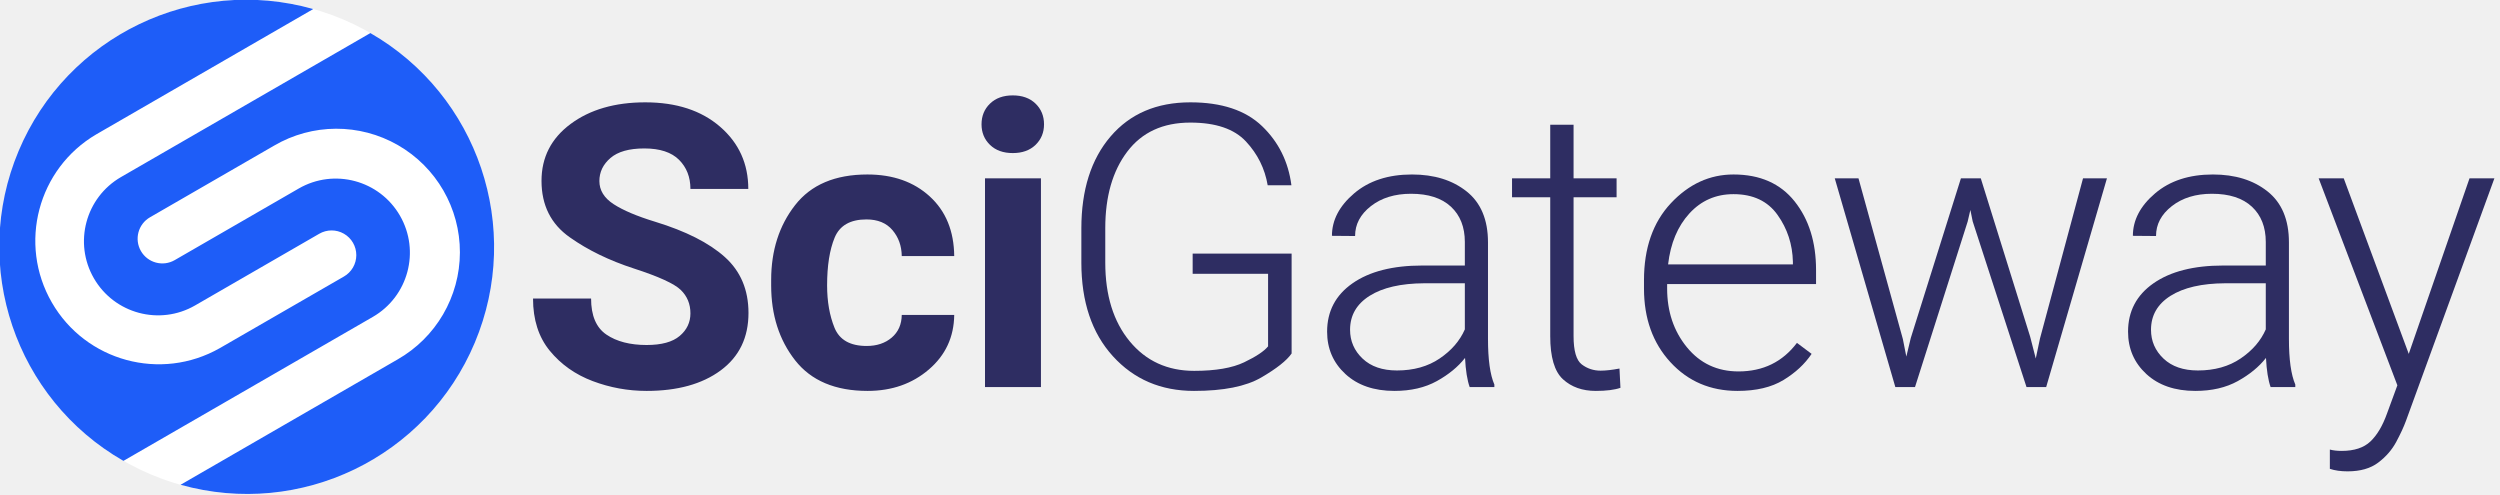
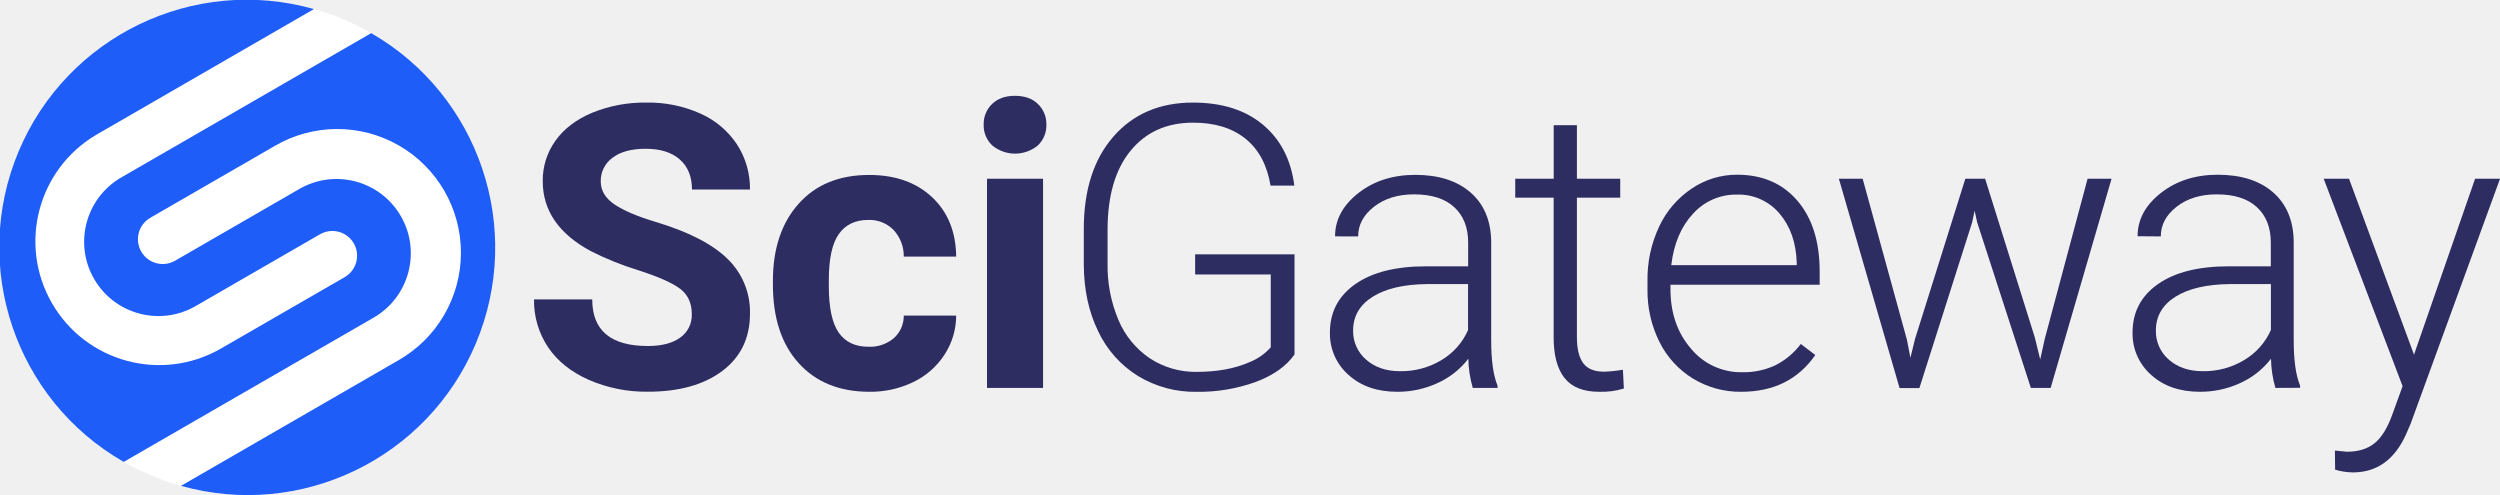
- <svg xmlns="http://www.w3.org/2000/svg" width="1012.52" height="200.12" viewBox="0 0 1012.52 200.12">
-   <g id="b67d54b9-f118-48a6-8562-68455e0371a8" data-name="Text">
-     <text transform="translate(210.41 156.76)" font-size="160" fill="#2e2d62" font-family="Roboto-Bold, Roboto" font-weight="700">
-       <tspan letter-spacing="-0.01em">Sc</tspan>
-       <tspan x="178.6" y="0" letter-spacing="-0.03em">i</tspan>
-       <tspan x="216.22" y="0" font-family="Roboto-Light, Roboto" font-weight="300" letter-spacing="-0.04em">G</tspan>
-       <tspan x="319.19" y="0" font-family="Roboto-Light, Roboto" font-weight="300" letter-spacing="-0.03em">a</tspan>
-       <tspan x="400.1" y="0" font-family="Roboto-Light, Roboto" font-weight="300" letter-spacing="-0.02em">te</tspan>
-       <tspan x="527.76" y="0" font-family="Roboto-Light, Roboto" font-weight="300" letter-spacing="-0.03em">w</tspan>
-       <tspan x="643.58" y="0" font-family="Roboto-Light, Roboto" font-weight="300" letter-spacing="-0.02em">a</tspan>
-       <tspan x="726.09" y="0" font-family="Roboto-Light, Roboto" font-weight="300">y</tspan>
-     </text>
+ <svg xmlns="http://www.w3.org/2000/svg" width="1010.25" height="200" viewBox="0 0 1010.25 200">
+   <g id="b684ca9e-d07f-4af1-a681-c67fdf18d2bd" data-name="Text">
+     <path d="M280.05,126.91q0-6.63-4.68-10.19t-16.88-7.5a120.09,120.09,0,0,1-19.3-7.77Q219.83,91,219.82,73.24A27.43,27.43,0,0,1,225,56.8q5.19-7.23,14.92-11.29a56.1,56.1,0,0,1,21.83-4.06,51.14,51.14,0,0,1,21.72,4.41A34.6,34.6,0,0,1,298.3,58.32a32.66,32.66,0,0,1,5.27,18.28H280.13q0-7.81-4.92-12.15t-13.83-4.33q-8.59,0-13.36,3.63a11.47,11.47,0,0,0-4.76,9.57q0,5.55,5.58,9.3t16.45,7q20,6,29.14,14.92a29.73,29.73,0,0,1,9.14,22.19q0,14.76-11.17,23.16t-30.08,8.4a58.16,58.16,0,0,1-23.91-4.8Q227.64,148.7,222,140.35A33.67,33.67,0,0,1,216.3,121h23.52q0,18.83,22.5,18.82,8.35,0,13.05-3.39A11.07,11.07,0,0,0,280.05,126.91Z" transform="translate(-0.5)" fill="#2e2d62" />
+     <path d="M351.5,140.12a14.83,14.83,0,0,0,10.16-3.44,12.08,12.08,0,0,0,4.06-9.14h21.17a28.86,28.86,0,0,1-4.69,15.74,30.93,30.93,0,0,1-12.61,11.1,39.64,39.64,0,0,1-17.7,3.94q-18.12,0-28.59-11.52T312.83,115v-1.48q0-19.53,10.39-31.18t28.52-11.64q15.86,0,25.43,9t9.72,24H365.72A15.56,15.56,0,0,0,361.66,93a13.57,13.57,0,0,0-10.32-4.12q-7.89,0-11.91,5.75t-4,18.66v2.35q0,13.06,4,18.78T351.5,140.12Z" transform="translate(-0.5)" fill="#2e2d62" />
+     <path d="M398,50.35A11.15,11.15,0,0,1,401.42,42q3.4-3.29,9.26-3.28T419.9,42a11.08,11.08,0,0,1,3.44,8.36,11.08,11.08,0,0,1-3.48,8.44,14.49,14.49,0,0,1-18.36,0A11.08,11.08,0,0,1,398,50.35Zm24,106.41H399.35V72.23H422Z" transform="translate(-0.5)" fill="#2e2d62" />
+     <path d="M523.62,143.24q-5,7.11-15.67,11.1a67.89,67.89,0,0,1-23.86,4,44.22,44.22,0,0,1-23.75-6.41,42.62,42.62,0,0,1-16.1-18.12q-5.7-11.71-5.78-26.88V92.54q0-23.67,12-37.38t32.11-13.71q17.58,0,28.28,8.94T523.54,75h-9.61q-2.11-12.54-10.2-19T482.6,49.57q-15.93,0-25.23,11.34t-9.3,32v13.44a56.2,56.2,0,0,0,4.41,23,35,35,0,0,0,12.66,15.44,33.45,33.45,0,0,0,18.95,5.48q12.42,0,21.32-3.91a22.92,22.92,0,0,0,8.6-6V110.9H483.46v-8.13h40.16Z" transform="translate(-0.5)" fill="#2e2d62" />
+     <path d="M595.65,156.76a44.6,44.6,0,0,1-1.79-11.8,32.51,32.51,0,0,1-12.54,9.88,38.39,38.39,0,0,1-16.13,3.48q-12.2,0-19.73-6.8a22.12,22.12,0,0,1-7.54-17.18q0-12.34,10.27-19.54t28.64-7.18h16.95V98q0-9.06-5.59-14.26t-16.29-5.2q-9.76,0-16.17,5t-6.4,12L540,95.51q0-10.08,9.38-17.46t23-7.39q14.14,0,22.31,7.07t8.4,19.73v40q0,12.27,2.57,18.36v.94ZM566.28,150A31.4,31.4,0,0,0,583,145.51a26.68,26.68,0,0,0,10.74-12.11V114.8H577.06q-14,.17-21.87,5.12t-7.9,13.63a15.1,15.1,0,0,0,5.28,11.8Q557.84,150,566.28,150Z" transform="translate(-0.5)" fill="#2e2d62" />
+     <path d="M637.73,50.59V72.23h17.5v7.65h-17.5v56.39q0,7,2.54,10.48c1.69,2.3,4.52,3.45,8.47,3.45a56.86,56.86,0,0,0,7.58-.79l.39,7.59a30.47,30.47,0,0,1-10,1.32q-9.6,0-14-5.59t-4.38-16.44V79.88H612.81V72.23h15.54V50.59Z" transform="translate(-0.5)" fill="#2e2d62" />
+     <path d="M704.14,158.32A36.68,36.68,0,0,1,684.65,153a36.2,36.2,0,0,1-13.56-14.81,46.11,46.11,0,0,1-4.84-21.29v-3.36a49.75,49.75,0,0,1,4.72-22,37.62,37.62,0,0,1,13.17-15.35,32.5,32.5,0,0,1,18.28-5.59q15.39,0,24.41,10.51t9,28.71v5.24H675.54v1.79q0,14.39,8.25,24a26.21,26.21,0,0,0,20.74,9.57,30.5,30.5,0,0,0,13.24-2.73A29.39,29.39,0,0,0,728.2,139l5.86,4.45Q723.76,158.32,704.14,158.32Zm-1.72-79.69a23.35,23.35,0,0,0-17.77,7.74q-7.23,7.72-8.79,20.78h50.7v-1q-.39-12.18-6.95-19.84A21.58,21.58,0,0,0,702.42,78.63Z" transform="translate(-0.5)" fill="#2e2d62" />
+     <path d="M771.09,137.3l1.41,7.27,1.88-7.66,20.31-64.68h8l20.08,64.14,2.18,8.9,1.8-8.2,17.34-64.84h9.69l-24.61,84.53h-8l-21.72-67-1-4.61-1,4.68-21.33,67h-8L743.59,72.23h9.61Z" transform="translate(-0.5)" fill="#2e2d62" />
+     <path d="M920,156.76a44.6,44.6,0,0,1-1.79-11.8,32.51,32.51,0,0,1-12.54,9.88,38.39,38.39,0,0,1-16.13,3.48q-12.2,0-19.73-6.8a22.12,22.12,0,0,1-7.54-17.18q0-12.34,10.27-19.54t28.64-7.18h16.95V98q0-9.06-5.59-14.26t-16.29-5.2q-9.76,0-16.17,5t-6.4,12l-9.38-.08q0-10.08,9.38-17.46t23-7.39q14.15,0,22.31,7.07t8.4,19.73v40q0,12.27,2.57,18.36v.94ZM890.67,150a31.4,31.4,0,0,0,16.76-4.53,26.68,26.68,0,0,0,10.74-12.11V114.8H901.45q-14,.17-21.87,5.12t-7.89,13.63a15.09,15.09,0,0,0,5.27,11.8Q882.23,150,890.67,150Z" transform="translate(-0.5)" fill="#2e2d62" />
+     <path d="M976,143.32l24.68-71.09h10.08l-36.09,98.9-1.88,4.38q-6.94,15.39-21.48,15.39a26.22,26.22,0,0,1-7.19-1.1l-.08-7.73,4.85.47q6.87,0,11.13-3.4t7.23-11.68l4.14-11.41L939.5,72.23h10.24Z" transform="translate(-0.5)" fill="#2e2d62" />
  </g>
-   <g id="ec13ce9e-12ad-44b1-8eb0-ac44af9416d9" data-name="White circle">
+   <g id="e96cbf13-ec11-4c04-be9a-0cbcc8579291" data-name="White circle">
    <circle cx="100" cy="100" r="100" fill="#fff" />
  </g>
-   <g id="be2e44ee-4410-4fff-a2e7-791b6eb352ab" data-name="S mark">
+   <g id="b20b348e-c2df-4a91-aa1f-696c14f09941" data-name="S mark">
    <path d="M150.51,13.39,49.52,71.7a30,30,0,0,0,30,52l50.23-29a10,10,0,1,1,10,17.32L89.52,141a50,50,0,0,1-50-86.6L127.37,3.66a100,100,0,0,0-76.88,183l101-58.31a30,30,0,0,0-30-52l-50.23,29A10,10,0,0,1,61.25,88l50.23-29a50,50,0,1,1,50,86.6L73.63,196.34A100,100,0,0,0,150.51,13.39Z" transform="translate(-0.5)" fill="#1e5df8" />
  </g>
</svg>
